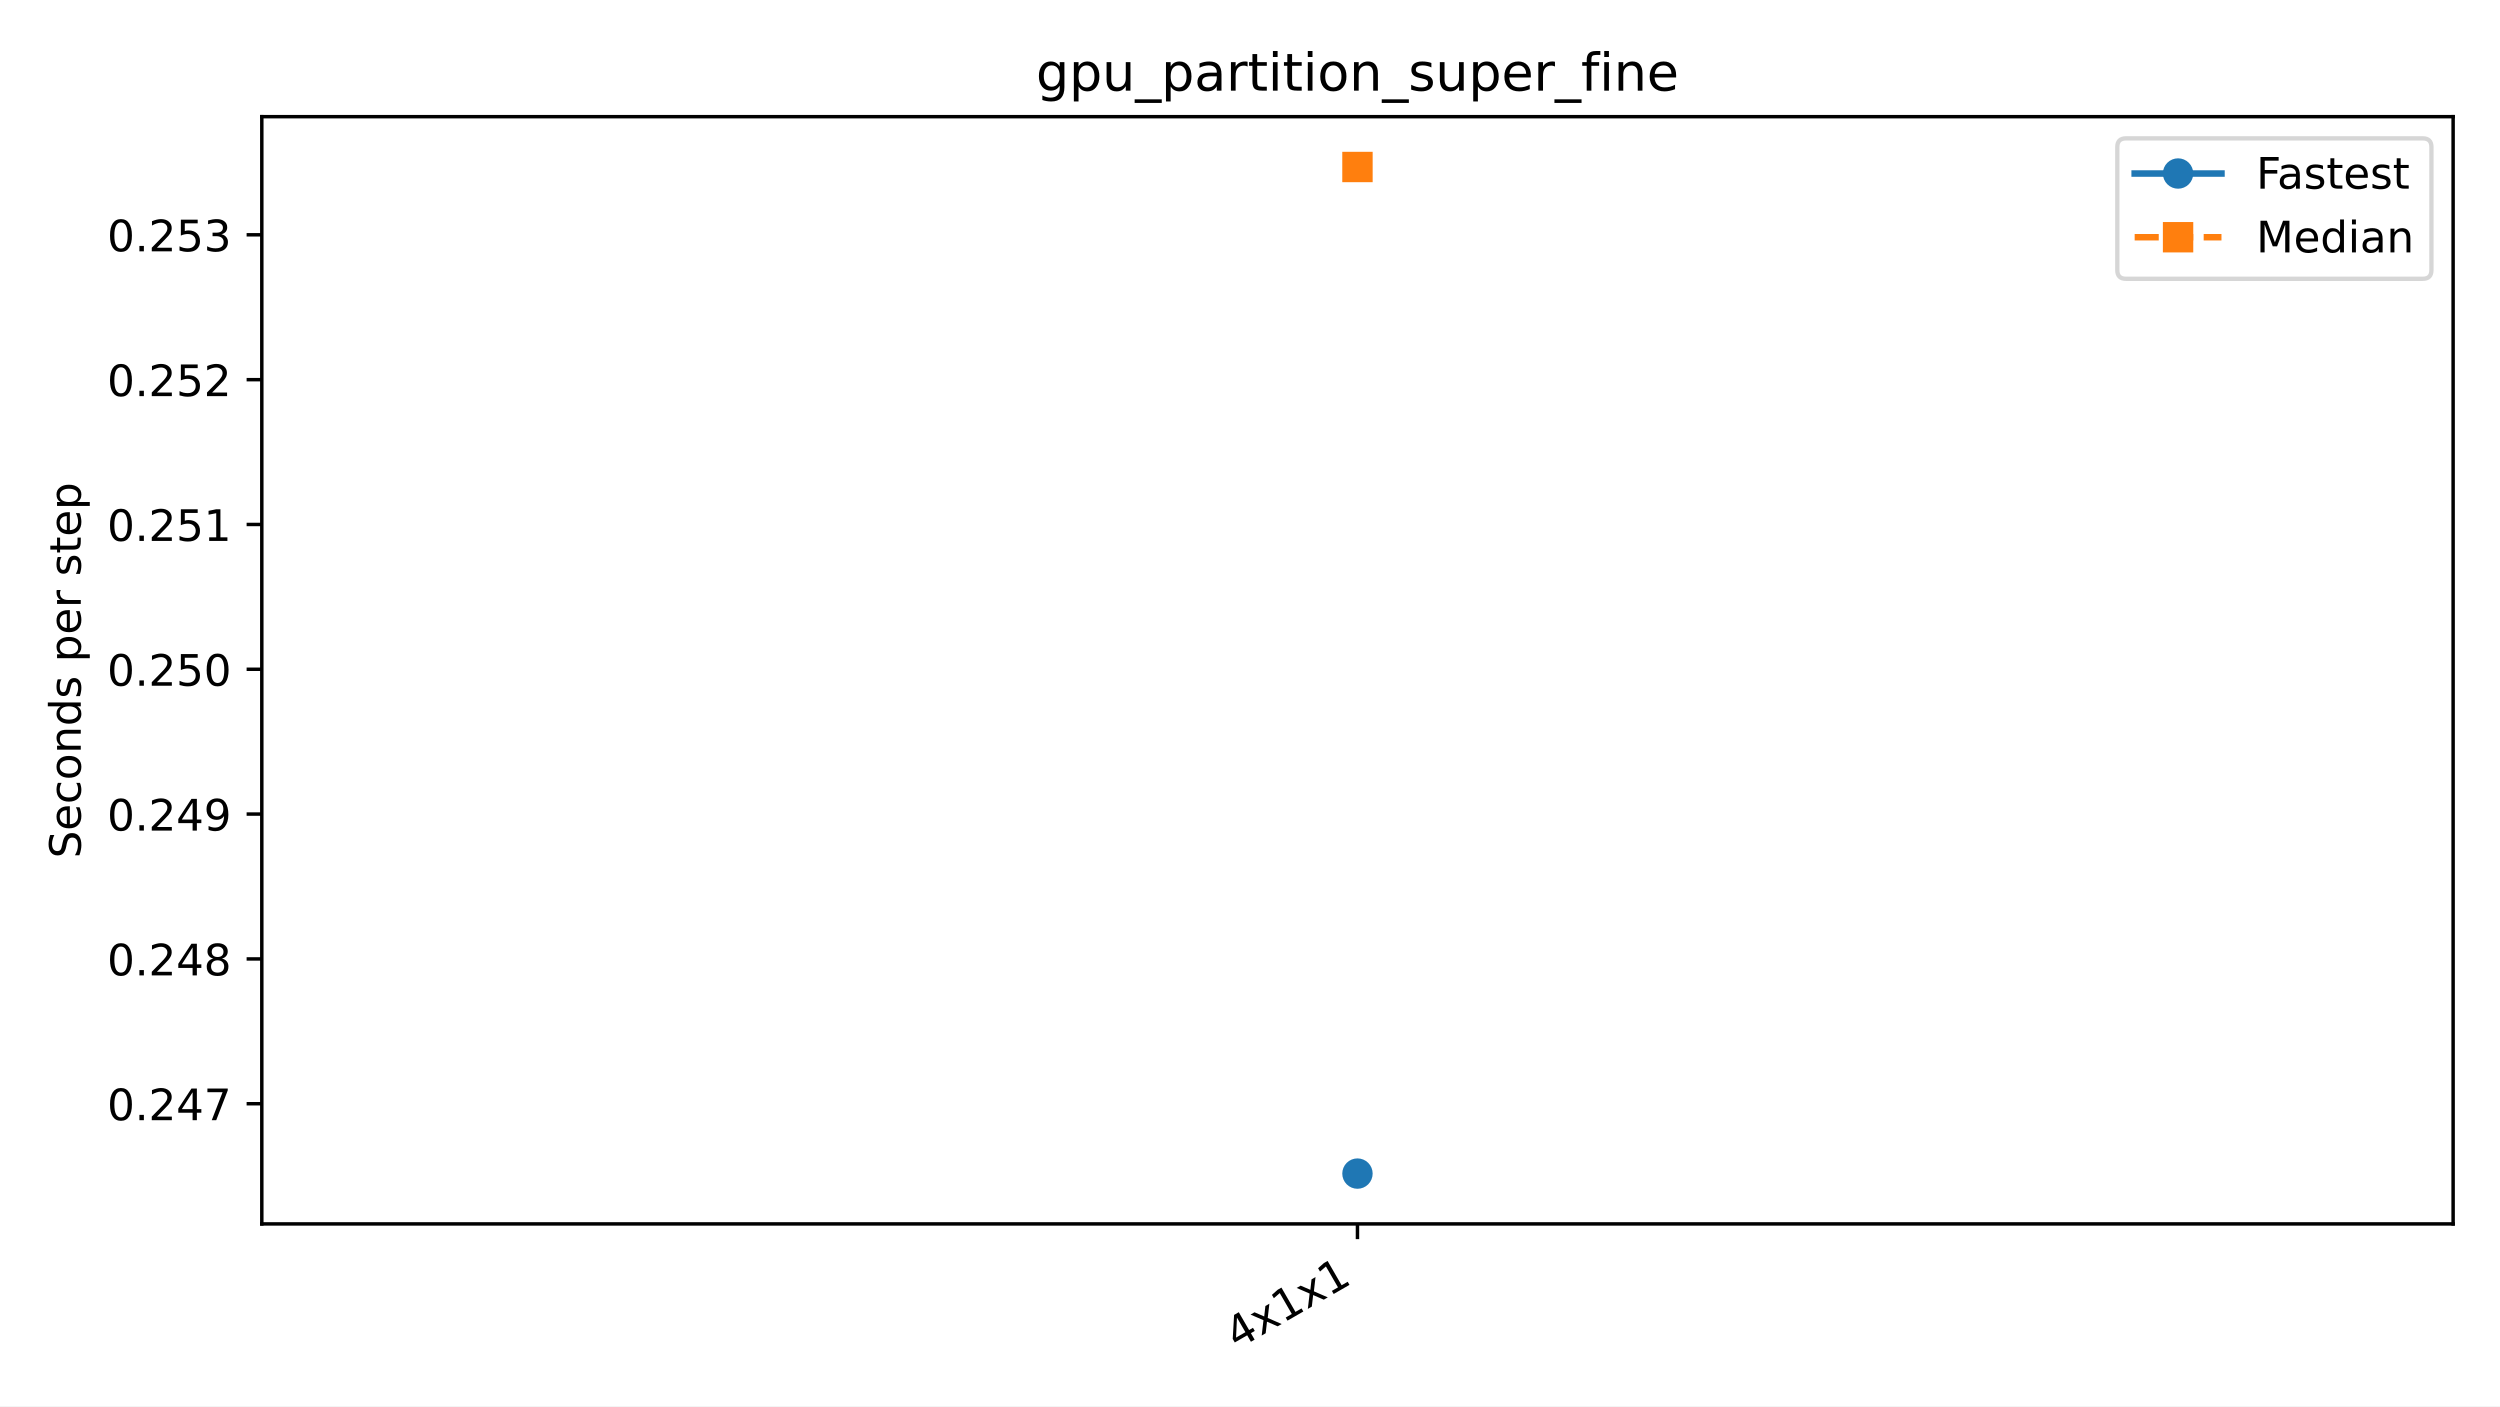
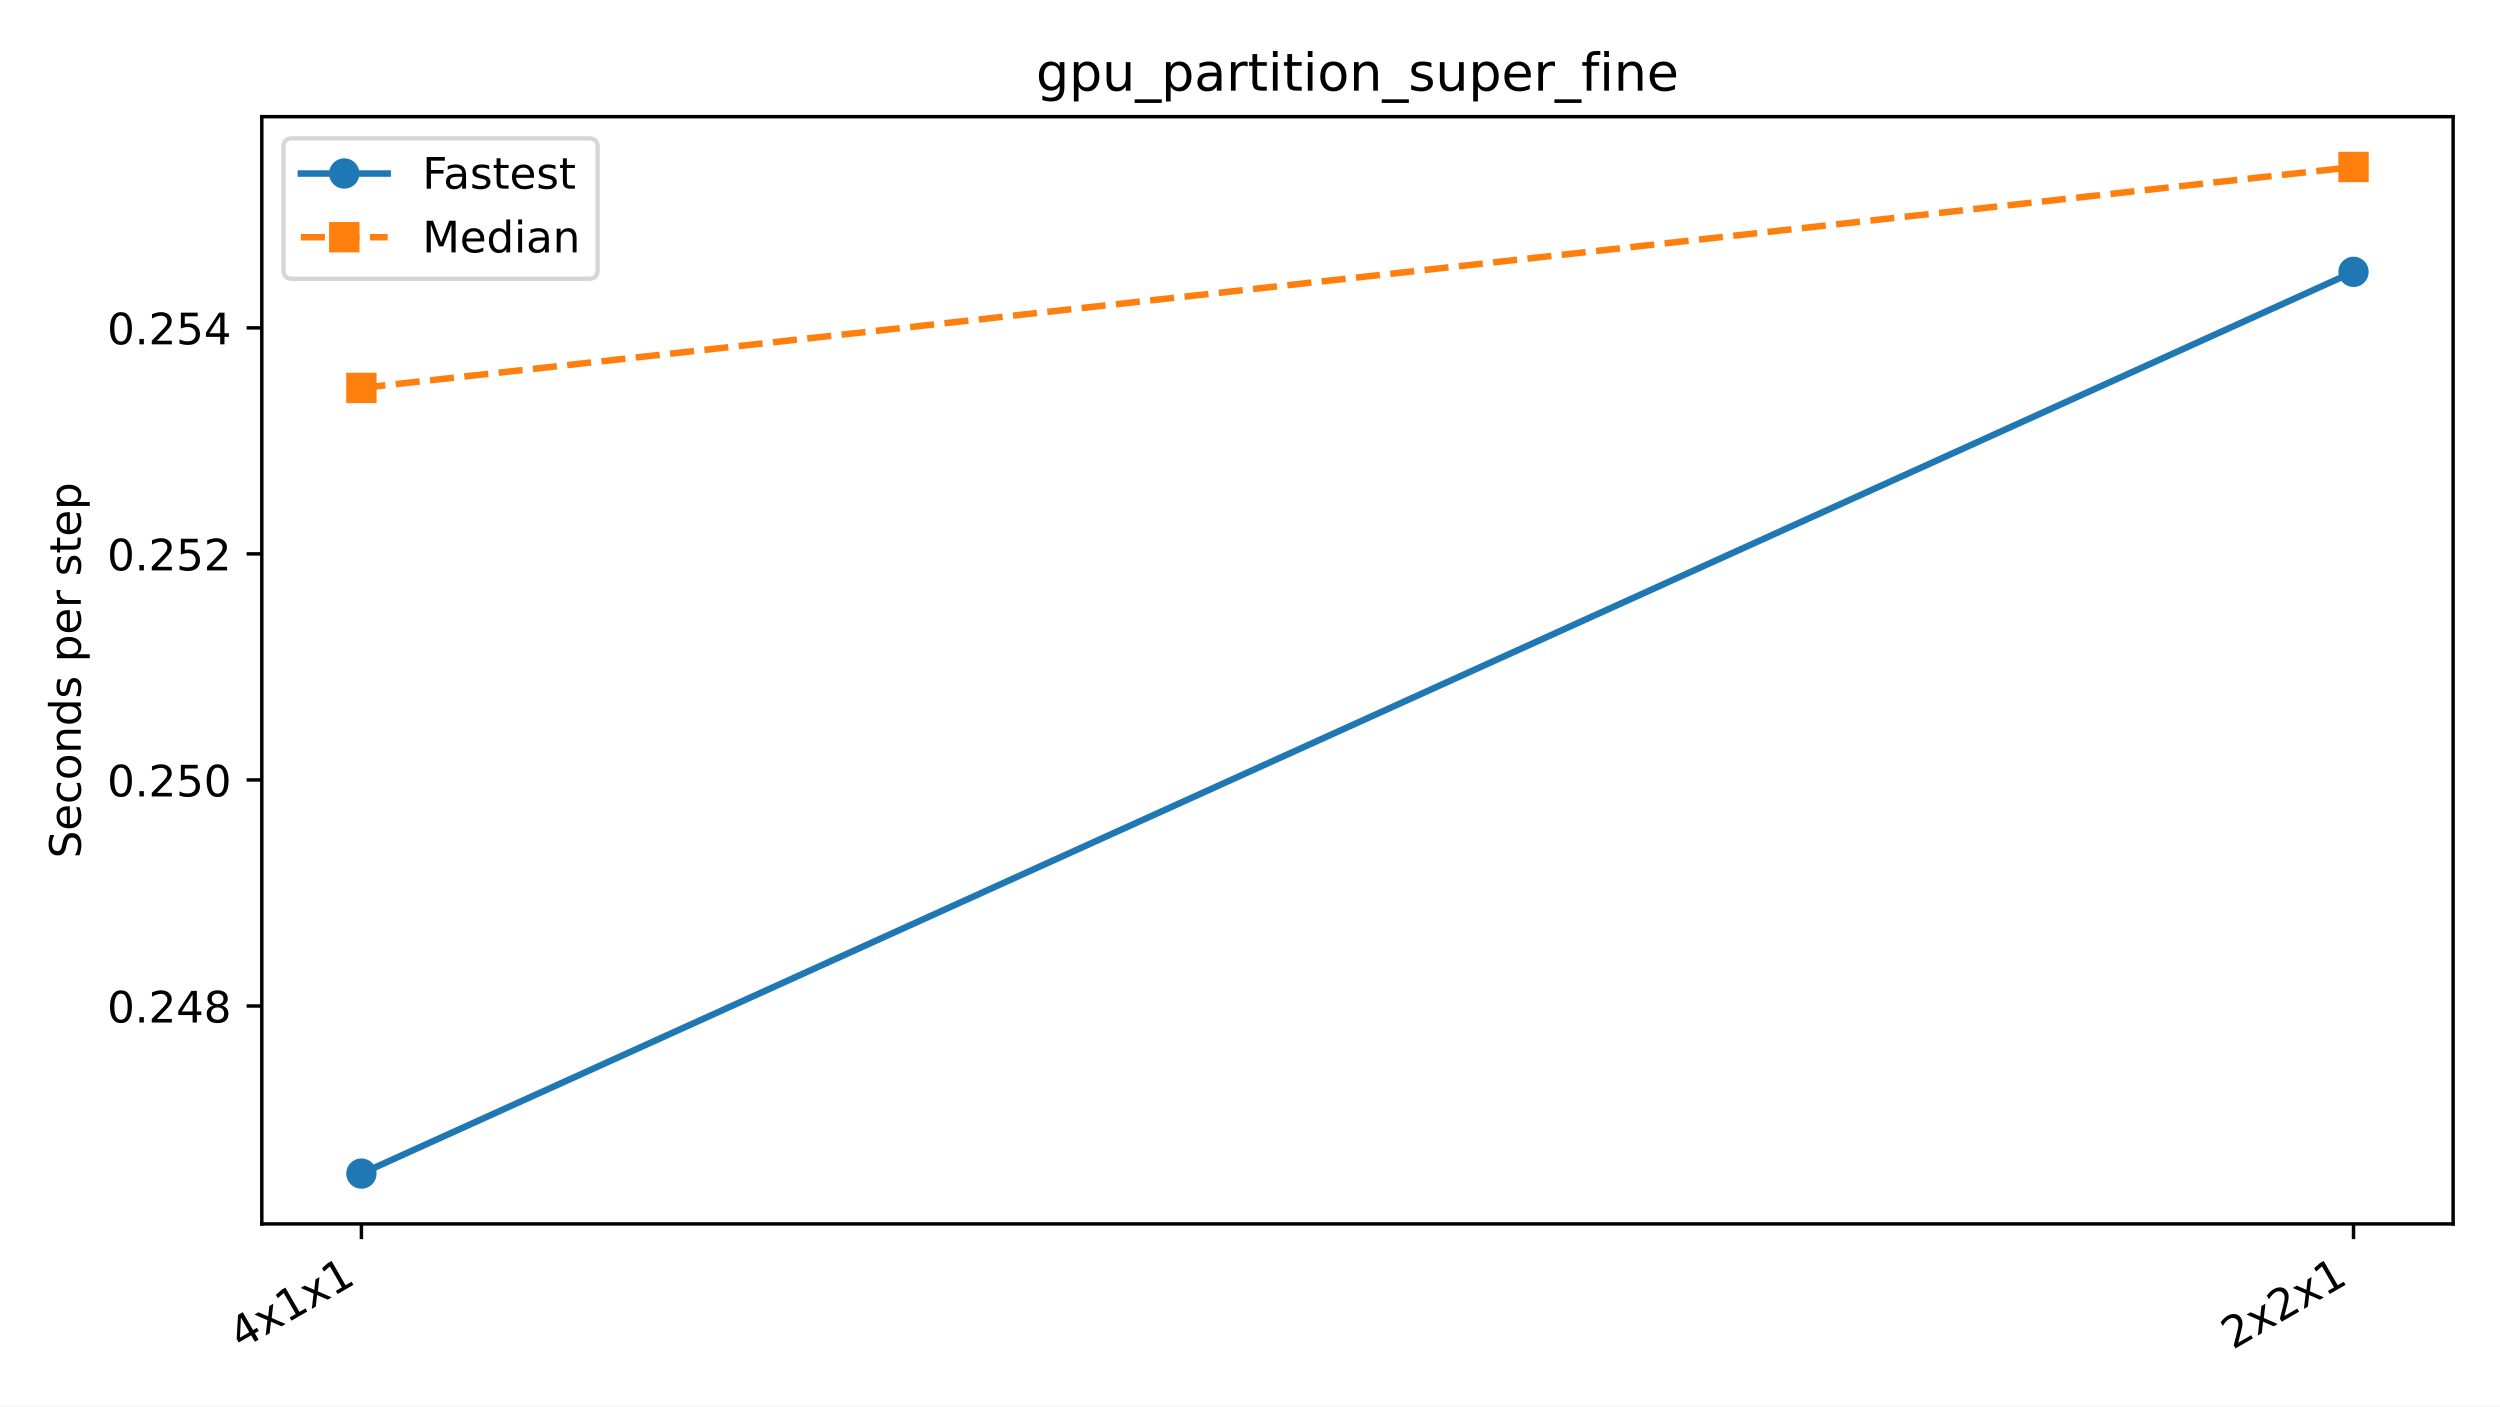
<svg xmlns="http://www.w3.org/2000/svg" xmlns:xlink="http://www.w3.org/1999/xlink" width="576pt" height="324pt" viewBox="0 0 576 324" version="1.1">
  <defs>
    <style type="text/css">*{stroke-linejoin: round; stroke-linecap: butt}</style>
  </defs>
  <g id="figure_1">
    <g id="patch_1">
      <path d="M 0 324 L 576 324 L 576 0 L 0 0 z " style="fill: #ffffff" />
    </g>
    <g id="axes_1">
      <g id="patch_2">
        <path d="M 60.32 281.99 L 565.2 281.99 L 565.2 26.88 L 60.32 26.88 z " style="fill: #ffffff" />
      </g>
      <g id="matplotlib.axis_1">
        <g id="xtick_1">
          <g id="line2d_1">
            <defs>
              <path id="m915a4b6a7f" d="M 0 0 L 0 3.5 " style="stroke: #000000; stroke-width: 0.8" />
            </defs>
            <g>
-               <use xlink:href="#m915a4b6a7f" x="312.76" y="281.99" style="stroke: #000000; stroke-width: 0.8" />
+               <use xlink:href="#m915a4b6a7f" x="83.269" y="281.99" style="stroke: #000000; stroke-width: 0.8" />
            </g>
          </g>
          <g id="text_1">
-             <text style="font-size: 10px; font-family: 'DejaVu Sans', 'Bitstream Vera Sans', 'Computer Modern Sans Serif', 'Lucida Grande', 'Verdana', 'Geneva', 'Lucid', 'Arial', 'Helvetica', 'Avant Garde', sans-serif" transform="translate(284.9383 311.0334) rotate(-30)">4x1x1</text>
+             <text style="font-size: 10px; font-family: 'DejaVu Sans', 'Bitstream Vera Sans', 'Computer Modern Sans Serif', 'Lucida Grande', 'Verdana', 'Geneva', 'Lucid', 'Arial', 'Helvetica', 'Avant Garde', sans-serif" transform="translate(55.44741 311.0334) rotate(-30)">4x1x1</text>
+           </g>
+         </g>
+         <g id="xtick_2">
+           <g id="line2d_2">
+             <g>
+               <use xlink:href="#m915a4b6a7f" x="542.251" y="281.99" style="stroke: #000000; stroke-width: 0.8" />
+             </g>
+           </g>
+           <g id="text_2">
+             <text style="font-size: 10px; font-family: 'DejaVu Sans', 'Bitstream Vera Sans', 'Computer Modern Sans Serif', 'Lucida Grande', 'Verdana', 'Geneva', 'Lucid', 'Arial', 'Helvetica', 'Avant Garde', sans-serif" transform="translate(514.4292 311.0334) rotate(-30)">2x2x1</text>
          </g>
        </g>
      </g>
      <g id="matplotlib.axis_2">
        <g id="ytick_1">
-           <g id="line2d_2">
+           <g id="line2d_3">
            <defs>
              <path id="mc665064905" d="M 0 0 L -3.5 0 " style="stroke: #000000; stroke-width: 0.8" />
            </defs>
            <g>
-               <use xlink:href="#mc665064905" x="60.32" y="254.298" style="stroke: #000000; stroke-width: 0.8" />
+               <use xlink:href="#mc665064905" x="60.32" y="231.788" style="stroke: #000000; stroke-width: 0.8" />
            </g>
          </g>
-           <g id="text_2">
-             <text style="font-size: 10px; font-family: 'DejaVu Sans', 'Bitstream Vera Sans', 'Computer Modern Sans Serif', 'Lucida Grande', 'Verdana', 'Geneva', 'Lucid', 'Arial', 'Helvetica', 'Avant Garde', sans-serif; text-anchor: end" x="53.32" y="258.097" transform="rotate(-0 53.32 258.0969)">0.247</text>
+           <g id="text_3">
+             <text style="font-size: 10px; font-family: 'DejaVu Sans', 'Bitstream Vera Sans', 'Computer Modern Sans Serif', 'Lucida Grande', 'Verdana', 'Geneva', 'Lucid', 'Arial', 'Helvetica', 'Avant Garde', sans-serif; text-anchor: end" x="53.32" y="235.587" transform="rotate(-0 53.32 235.5875)">0.248</text>
          </g>
        </g>
        <g id="ytick_2">
-           <g id="line2d_3">
+           <g id="line2d_4">
            <g>
-               <use xlink:href="#mc665064905" x="60.32" y="220.932" style="stroke: #000000; stroke-width: 0.8" />
+               <use xlink:href="#mc665064905" x="60.32" y="179.703" style="stroke: #000000; stroke-width: 0.8" />
            </g>
          </g>
-           <g id="text_3">
-             <text style="font-size: 10px; font-family: 'DejaVu Sans', 'Bitstream Vera Sans', 'Computer Modern Sans Serif', 'Lucida Grande', 'Verdana', 'Geneva', 'Lucid', 'Arial', 'Helvetica', 'Avant Garde', sans-serif; text-anchor: end" x="53.32" y="224.731" transform="rotate(-0 53.32 224.7312)">0.248</text>
+           <g id="text_4">
+             <text style="font-size: 10px; font-family: 'DejaVu Sans', 'Bitstream Vera Sans', 'Computer Modern Sans Serif', 'Lucida Grande', 'Verdana', 'Geneva', 'Lucid', 'Arial', 'Helvetica', 'Avant Garde', sans-serif; text-anchor: end" x="53.32" y="183.503" transform="rotate(-0 53.32 183.5025)">0.250</text>
          </g>
        </g>
        <g id="ytick_3">
-           <g id="line2d_4">
+           <g id="line2d_5">
            <g>
-               <use xlink:href="#mc665064905" x="60.32" y="187.566" style="stroke: #000000; stroke-width: 0.8" />
+               <use xlink:href="#mc665064905" x="60.32" y="127.618" style="stroke: #000000; stroke-width: 0.8" />
            </g>
          </g>
-           <g id="text_4">
-             <text style="font-size: 10px; font-family: 'DejaVu Sans', 'Bitstream Vera Sans', 'Computer Modern Sans Serif', 'Lucida Grande', 'Verdana', 'Geneva', 'Lucid', 'Arial', 'Helvetica', 'Avant Garde', sans-serif; text-anchor: end" x="53.32" y="191.365" transform="rotate(-0 53.32 191.3654)">0.249</text>
+           <g id="text_5">
+             <text style="font-size: 10px; font-family: 'DejaVu Sans', 'Bitstream Vera Sans', 'Computer Modern Sans Serif', 'Lucida Grande', 'Verdana', 'Geneva', 'Lucid', 'Arial', 'Helvetica', 'Avant Garde', sans-serif; text-anchor: end" x="53.32" y="131.418" transform="rotate(-0 53.32 131.4176)">0.252</text>
          </g>
        </g>
        <g id="ytick_4">
-           <g id="line2d_5">
-             <g>
-               <use xlink:href="#mc665064905" x="60.32" y="154.2" style="stroke: #000000; stroke-width: 0.8" />
-             </g>
-           </g>
-           <g id="text_5">
-             <text style="font-size: 10px; font-family: 'DejaVu Sans', 'Bitstream Vera Sans', 'Computer Modern Sans Serif', 'Lucida Grande', 'Verdana', 'Geneva', 'Lucid', 'Arial', 'Helvetica', 'Avant Garde', sans-serif; text-anchor: end" x="53.32" y="158" transform="rotate(-0 53.32 157.9996)">0.250</text>
-           </g>
-         </g>
-         <g id="ytick_5">
          <g id="line2d_6">
            <g>
-               <use xlink:href="#mc665064905" x="60.32" y="120.835" style="stroke: #000000; stroke-width: 0.8" />
+               <use xlink:href="#mc665064905" x="60.32" y="75.533" style="stroke: #000000; stroke-width: 0.8" />
            </g>
          </g>
          <g id="text_6">
-             <text style="font-size: 10px; font-family: 'DejaVu Sans', 'Bitstream Vera Sans', 'Computer Modern Sans Serif', 'Lucida Grande', 'Verdana', 'Geneva', 'Lucid', 'Arial', 'Helvetica', 'Avant Garde', sans-serif; text-anchor: end" x="53.32" y="124.634" transform="rotate(-0 53.32 124.6338)">0.251</text>
+             <text style="font-size: 10px; font-family: 'DejaVu Sans', 'Bitstream Vera Sans', 'Computer Modern Sans Serif', 'Lucida Grande', 'Verdana', 'Geneva', 'Lucid', 'Arial', 'Helvetica', 'Avant Garde', sans-serif; text-anchor: end" x="53.32" y="79.333" transform="rotate(-0 53.32 79.33261)">0.254</text>
          </g>
        </g>
-         <g id="ytick_6">
-           <g id="line2d_7">
-             <g>
-               <use xlink:href="#mc665064905" x="60.32" y="87.469" style="stroke: #000000; stroke-width: 0.8" />
-             </g>
-           </g>
-           <g id="text_7">
-             <text style="font-size: 10px; font-family: 'DejaVu Sans', 'Bitstream Vera Sans', 'Computer Modern Sans Serif', 'Lucida Grande', 'Verdana', 'Geneva', 'Lucid', 'Arial', 'Helvetica', 'Avant Garde', sans-serif; text-anchor: end" x="53.32" y="91.268" transform="rotate(-0 53.32 91.26803)">0.252</text>
-           </g>
-         </g>
-         <g id="ytick_7">
-           <g id="line2d_8">
-             <g>
-               <use xlink:href="#mc665064905" x="60.32" y="54.103" style="stroke: #000000; stroke-width: 0.8" />
-             </g>
-           </g>
-           <g id="text_8">
-             <text style="font-size: 10px; font-family: 'DejaVu Sans', 'Bitstream Vera Sans', 'Computer Modern Sans Serif', 'Lucida Grande', 'Verdana', 'Geneva', 'Lucid', 'Arial', 'Helvetica', 'Avant Garde', sans-serif; text-anchor: end" x="53.32" y="57.902" transform="rotate(-0 53.32 57.90225)">0.253</text>
-           </g>
-         </g>
-         <g id="text_9">
+         <g id="text_7">
          <text style="font-size: 10px; font-family: 'DejaVu Sans', 'Bitstream Vera Sans', 'Computer Modern Sans Serif', 'Lucida Grande', 'Verdana', 'Geneva', 'Lucid', 'Arial', 'Helvetica', 'Avant Garde', sans-serif; text-anchor: middle" x="18.612" y="154.435" transform="rotate(-90 18.61219 154.4352)">Seconds per step</text>
        </g>
      </g>
-       <g id="line2d_9">
-         <path d="M 312.76 270.395 " clip-path="url(#p1254405561)" style="fill: none; stroke: #1f77b4; stroke-width: 1.5; stroke-linecap: square" />
+       <g id="line2d_7">
+         <path d="M 83.269 270.395 L 542.251 62.634 " clip-path="url(#p1254405561)" style="fill: none; stroke: #1f77b4; stroke-width: 1.5; stroke-linecap: square" />
        <defs>
          <path id="mfb15104b4f" d="M 0 3 C 0.796 3 1.559 2.684 2.121 2.121 C 2.684 1.559 3 0.796 3 0 C 3 -0.796 2.684 -1.559 2.121 -2.121 C 1.559 -2.684 0.796 -3 0 -3 C -0.796 -3 -1.559 -2.684 -2.121 -2.121 C -2.684 -1.559 -3 -0.796 -3 0 C -3 0.796 -2.684 1.559 -2.121 2.121 C -1.559 2.684 -0.796 3 0 3 z " style="stroke: #1f77b4" />
        </defs>
        <g clip-path="url(#p1254405561)">
-           <use xlink:href="#mfb15104b4f" x="312.76" y="270.395" style="fill: #1f77b4; stroke: #1f77b4" />
+           <use xlink:href="#mfb15104b4f" x="83.269" y="270.395" style="fill: #1f77b4; stroke: #1f77b4" />
+           <use xlink:href="#mfb15104b4f" x="542.251" y="62.634" style="fill: #1f77b4; stroke: #1f77b4" />
        </g>
      </g>
-       <g id="line2d_10">
-         <path d="M 312.76 38.476 " clip-path="url(#p1254405561)" style="fill: none; stroke-dasharray: 5.55,2.4; stroke-dashoffset: 0; stroke: #ff7f0e; stroke-width: 1.5" />
+       <g id="line2d_8">
+         <path d="M 83.269 89.379 L 542.251 38.476 " clip-path="url(#p1254405561)" style="fill: none; stroke-dasharray: 5.55,2.4; stroke-dashoffset: 0; stroke: #ff7f0e; stroke-width: 1.5" />
        <defs>
          <path id="m5a906554f0" d="M -3 3 L 3 3 L 3 -3 L -3 -3 z " style="stroke: #ff7f0e; stroke-linejoin: miter" />
        </defs>
        <g clip-path="url(#p1254405561)">
-           <use xlink:href="#m5a906554f0" x="312.76" y="38.476" style="fill: #ff7f0e; stroke: #ff7f0e; stroke-linejoin: miter" />
+           <use xlink:href="#m5a906554f0" x="83.269" y="89.379" style="fill: #ff7f0e; stroke: #ff7f0e; stroke-linejoin: miter" />
+           <use xlink:href="#m5a906554f0" x="542.251" y="38.476" style="fill: #ff7f0e; stroke: #ff7f0e; stroke-linejoin: miter" />
        </g>
      </g>
      <g id="patch_3">
        <path d="M 60.32 281.99 L 60.32 26.88 " style="fill: none; stroke: #000000; stroke-width: 0.8; stroke-linejoin: miter; stroke-linecap: square" />
      </g>
      <g id="patch_4">
        <path d="M 565.2 281.99 L 565.2 26.88 " style="fill: none; stroke: #000000; stroke-width: 0.8; stroke-linejoin: miter; stroke-linecap: square" />
      </g>
      <g id="patch_5">
        <path d="M 60.32 281.99 L 565.2 281.99 " style="fill: none; stroke: #000000; stroke-width: 0.8; stroke-linejoin: miter; stroke-linecap: square" />
      </g>
      <g id="patch_6">
        <path d="M 60.32 26.88 L 565.2 26.88 " style="fill: none; stroke: #000000; stroke-width: 0.8; stroke-linejoin: miter; stroke-linecap: square" />
      </g>
-       <g id="text_10">
+       <g id="text_8">
        <text style="font-size: 12px; font-family: 'DejaVu Sans', 'Bitstream Vera Sans', 'Computer Modern Sans Serif', 'Lucida Grande', 'Verdana', 'Geneva', 'Lucid', 'Arial', 'Helvetica', 'Avant Garde', sans-serif; text-anchor: middle" x="312.76" y="20.88" transform="rotate(-0 312.76 20.88)">gpu_partition_super_fine</text>
      </g>
      <g id="legend_1">
        <g id="patch_7">
-           <path d="M 489.827 64.236 L 558.2 64.236 Q 560.2 64.236 560.2 62.236 L 560.2 33.88 Q 560.2 31.88 558.2 31.88 L 489.827 31.88 Q 487.827 31.88 487.827 33.88 L 487.827 62.236 Q 487.827 64.236 489.827 64.236 z " style="fill: #ffffff; opacity: 0.8; stroke: #cccccc; stroke-linejoin: miter" />
+           <path d="M 67.32 64.236 L 135.693 64.236 Q 137.693 64.236 137.693 62.236 L 137.693 33.88 Q 137.693 31.88 135.693 31.88 L 67.32 31.88 Q 65.32 31.88 65.32 33.88 L 65.32 62.236 Q 65.32 64.236 67.32 64.236 z " style="fill: #ffffff; opacity: 0.8; stroke: #cccccc; stroke-linejoin: miter" />
        </g>
-         <g id="line2d_11">
-           <path d="M 491.827 39.978 L 501.827 39.978 L 511.827 39.978 " style="fill: none; stroke: #1f77b4; stroke-width: 1.5; stroke-linecap: square" />
+         <g id="line2d_9">
+           <path d="M 69.32 39.978 L 79.32 39.978 L 89.32 39.978 " style="fill: none; stroke: #1f77b4; stroke-width: 1.5; stroke-linecap: square" />
          <g>
-             <use xlink:href="#mfb15104b4f" x="501.827" y="39.978" style="fill: #1f77b4; stroke: #1f77b4" />
+             <use xlink:href="#mfb15104b4f" x="79.32" y="39.978" style="fill: #1f77b4; stroke: #1f77b4" />
          </g>
        </g>
-         <g id="text_11">
-           <text style="font-size: 10px; font-family: 'DejaVu Sans', 'Bitstream Vera Sans', 'Computer Modern Sans Serif', 'Lucida Grande', 'Verdana', 'Geneva', 'Lucid', 'Arial', 'Helvetica', 'Avant Garde', sans-serif; text-anchor: start" x="519.827" y="43.478" transform="rotate(-0 519.8266 43.47844)">Fastest</text>
+         <g id="text_9">
+           <text style="font-size: 10px; font-family: 'DejaVu Sans', 'Bitstream Vera Sans', 'Computer Modern Sans Serif', 'Lucida Grande', 'Verdana', 'Geneva', 'Lucid', 'Arial', 'Helvetica', 'Avant Garde', sans-serif; text-anchor: start" x="97.32" y="43.478" transform="rotate(-0 97.32 43.47844)">Fastest</text>
        </g>
-         <g id="line2d_12">
-           <path d="M 491.827 54.657 L 501.827 54.657 L 511.827 54.657 " style="fill: none; stroke-dasharray: 5.55,2.4; stroke-dashoffset: 0; stroke: #ff7f0e; stroke-width: 1.5" />
+         <g id="line2d_10">
+           <path d="M 69.32 54.657 L 79.32 54.657 L 89.32 54.657 " style="fill: none; stroke-dasharray: 5.55,2.4; stroke-dashoffset: 0; stroke: #ff7f0e; stroke-width: 1.5" />
          <g>
-             <use xlink:href="#m5a906554f0" x="501.827" y="54.657" style="fill: #ff7f0e; stroke: #ff7f0e; stroke-linejoin: miter" />
+             <use xlink:href="#m5a906554f0" x="79.32" y="54.657" style="fill: #ff7f0e; stroke: #ff7f0e; stroke-linejoin: miter" />
          </g>
        </g>
-         <g id="text_12">
-           <text style="font-size: 10px; font-family: 'DejaVu Sans', 'Bitstream Vera Sans', 'Computer Modern Sans Serif', 'Lucida Grande', 'Verdana', 'Geneva', 'Lucid', 'Arial', 'Helvetica', 'Avant Garde', sans-serif; text-anchor: start" x="519.827" y="58.157" transform="rotate(-0 519.8266 58.15656)">Median</text>
+         <g id="text_10">
+           <text style="font-size: 10px; font-family: 'DejaVu Sans', 'Bitstream Vera Sans', 'Computer Modern Sans Serif', 'Lucida Grande', 'Verdana', 'Geneva', 'Lucid', 'Arial', 'Helvetica', 'Avant Garde', sans-serif; text-anchor: start" x="97.32" y="58.157" transform="rotate(-0 97.32 58.15656)">Median</text>
        </g>
      </g>
    </g>
  </g>
  <defs>
    <clipPath id="p1254405561">
      <rect x="60.32" y="26.88" width="504.88" height="255.11" />
    </clipPath>
  </defs>
</svg>
